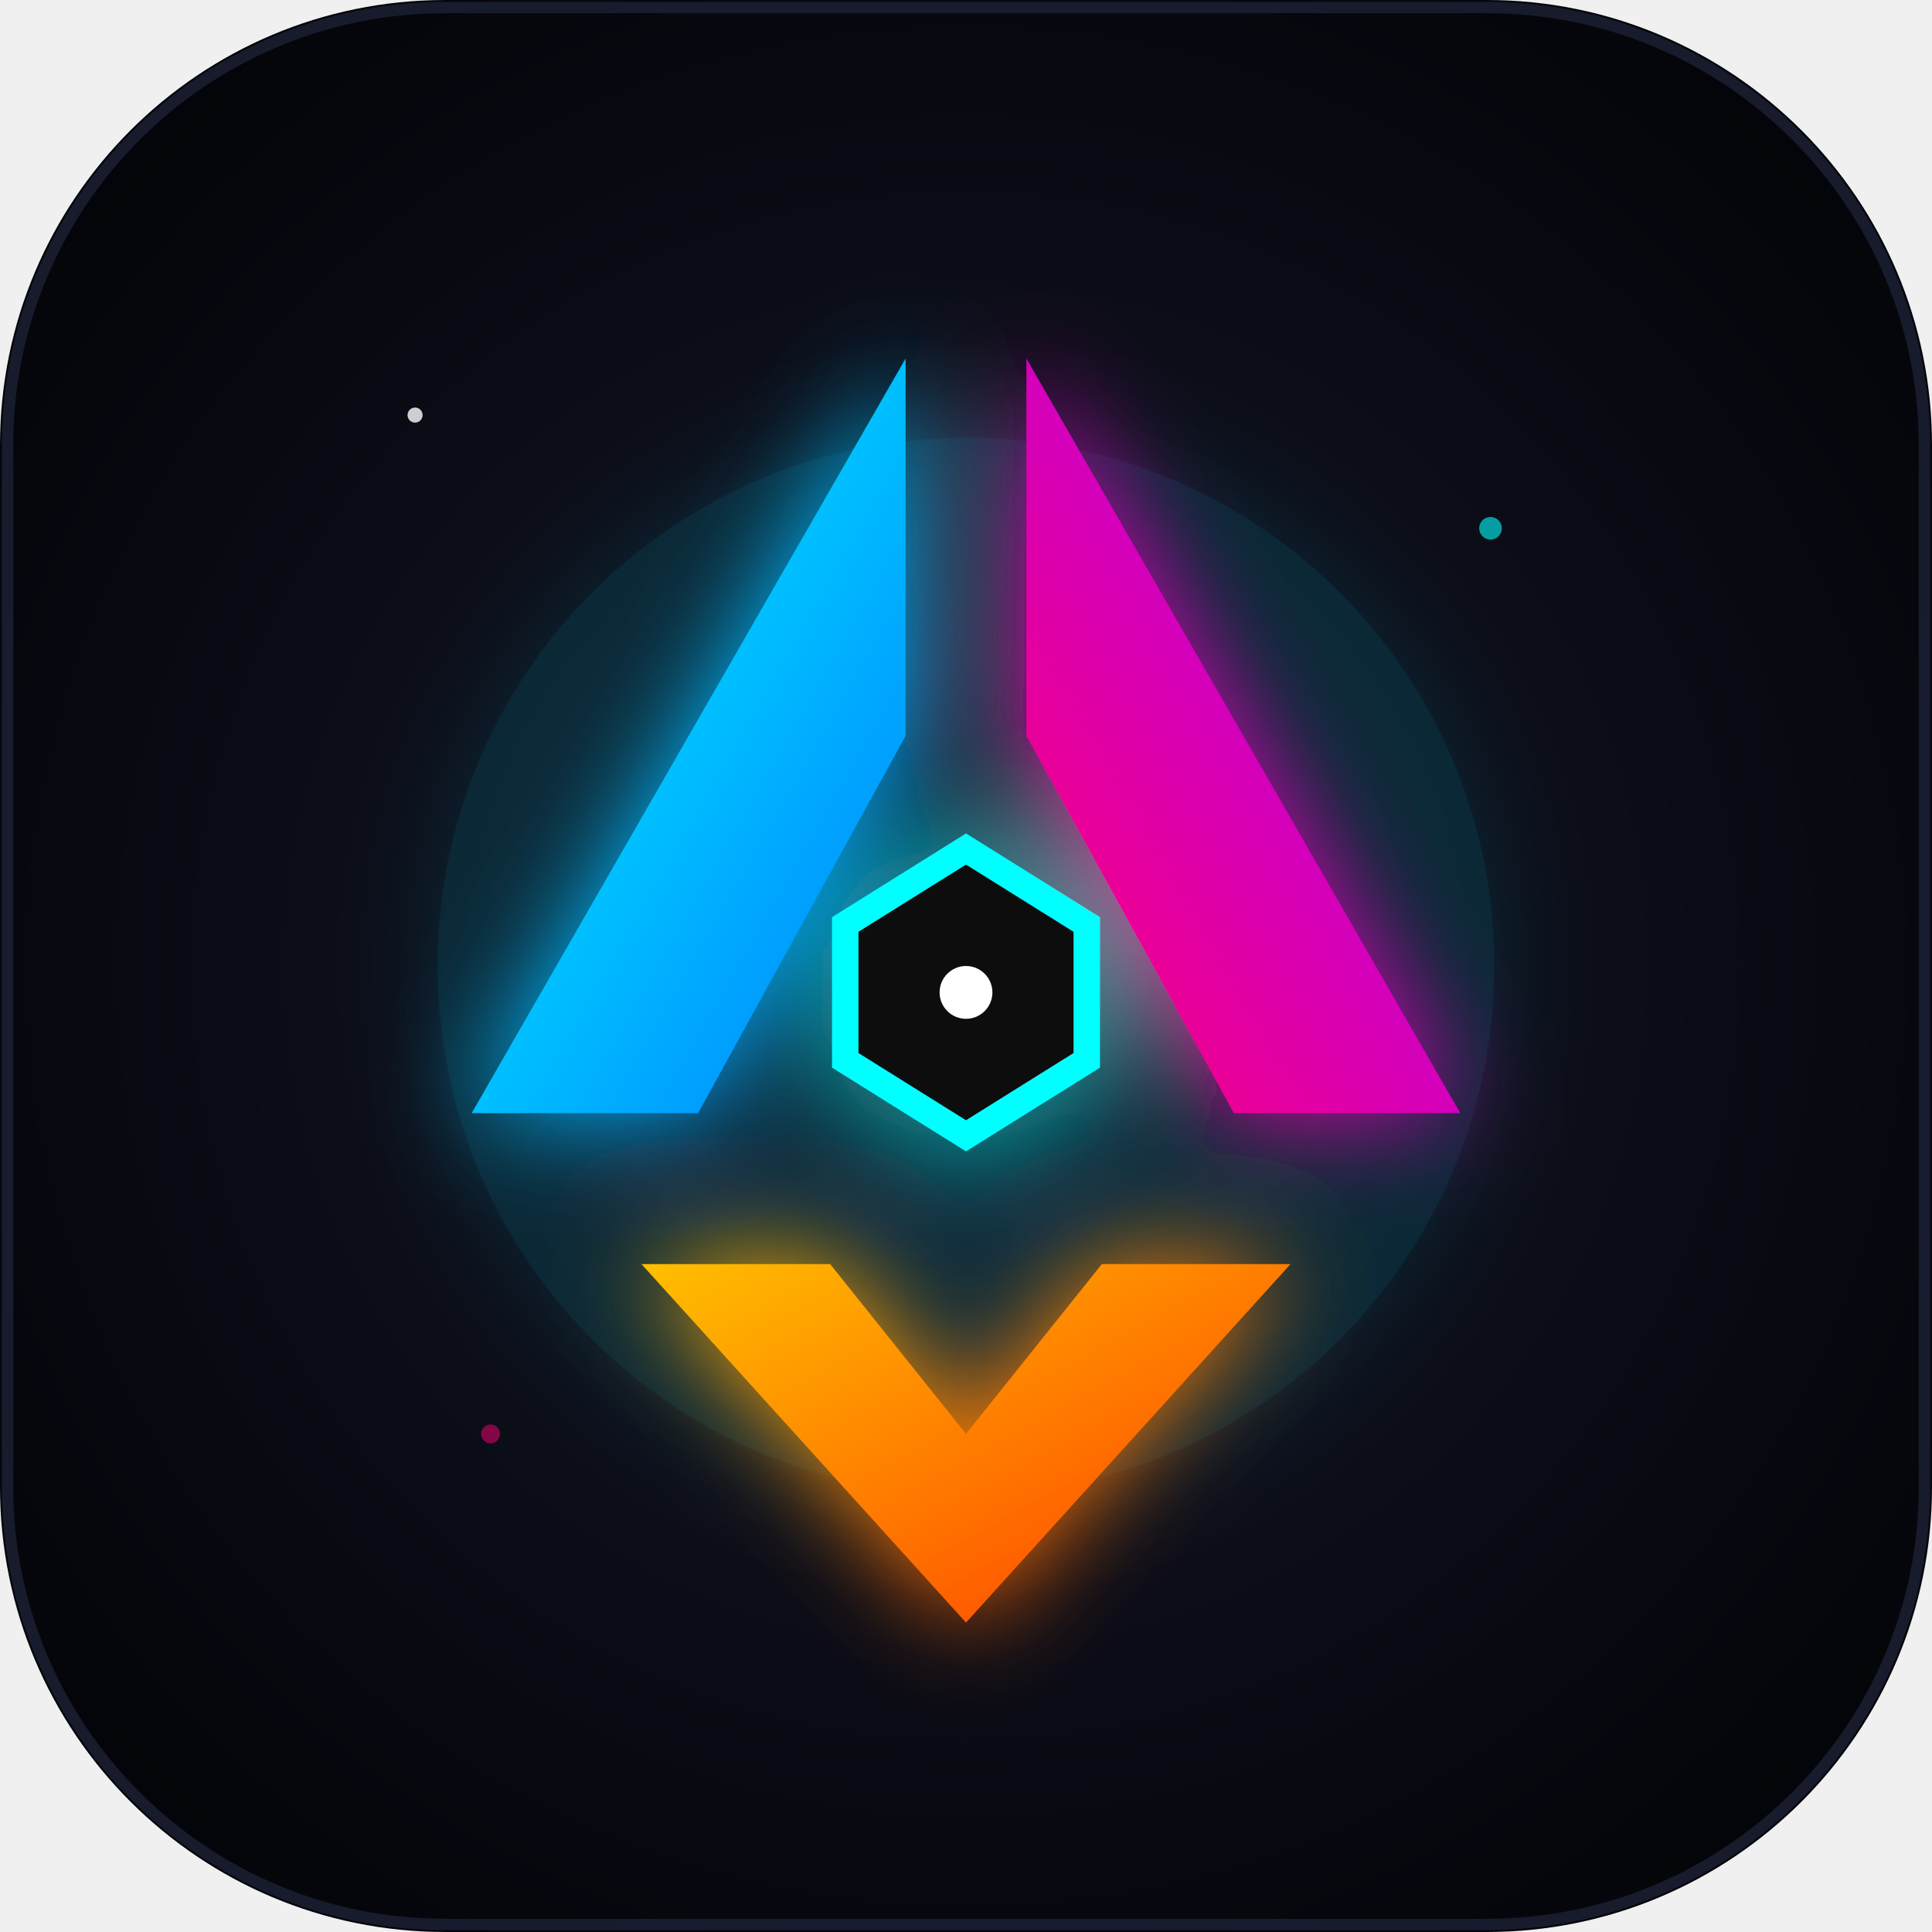
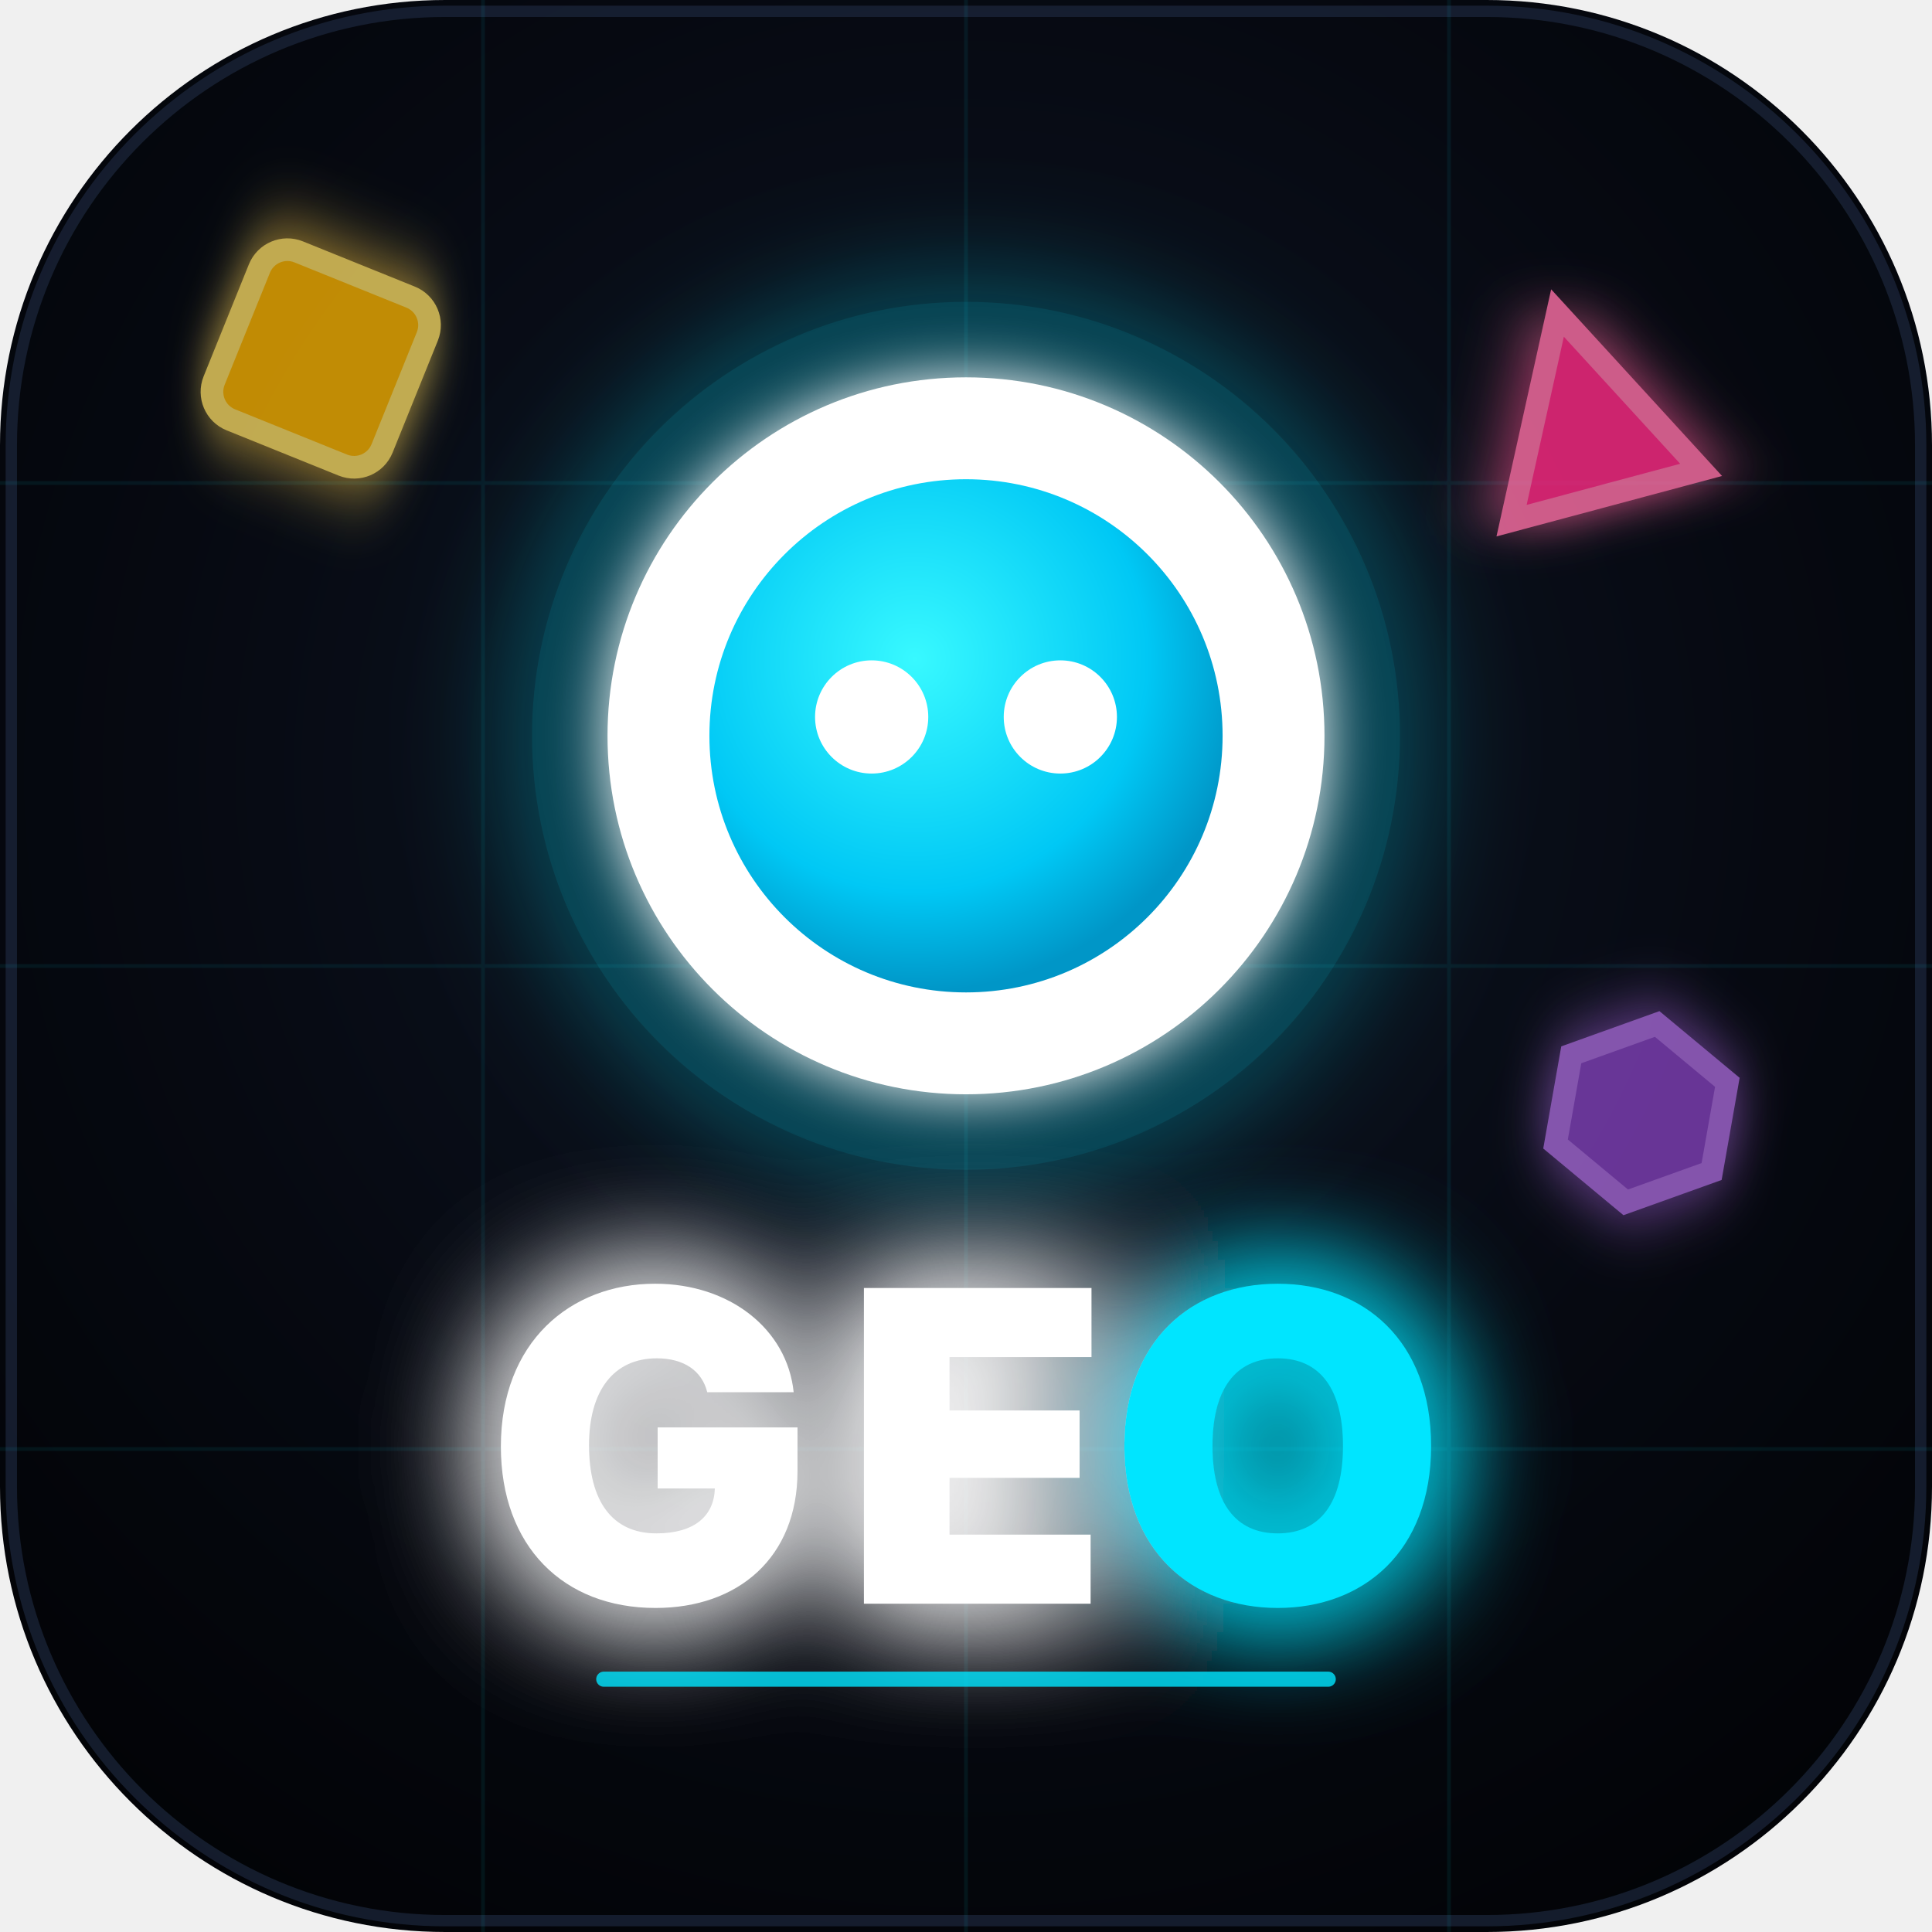
<svg xmlns="http://www.w3.org/2000/svg" viewBox="0 0 512 512" width="100%" height="100%">
  <defs>
-     <radialGradient id="bgGlow" cx="50%" cy="50%" r="65%">
-       <stop offset="0%" stop-color="#141829" />
-       <stop offset="70%" stop-color="#080911" />
-       <stop offset="100%" stop-color="#030407" />
+     <radialGradient id="bgGrad" cx="50%" cy="40%" r="70%">
+       <stop offset="0%" stop-color="#0e1726" />
+       <stop offset="60%" stop-color="#060911" />
+       <stop offset="100%" stop-color="#020306" />
    </radialGradient>
-     <linearGradient id="neonCyan" x1="0%" y1="0%" x2="100%" y2="100%">
-       <stop offset="0%" stop-color="#00ffff" />
-       <stop offset="100%" stop-color="#0080ff" />
-     </linearGradient>
-     <linearGradient id="neonPink" x1="0%" y1="100%" x2="100%" y2="0%">
-       <stop offset="0%" stop-color="#ff0077" />
-       <stop offset="100%" stop-color="#a800ff" />
-     </linearGradient>
-     <linearGradient id="neonAmber" x1="0%" y1="0%" x2="100%" y2="100%">
-       <stop offset="0%" stop-color="#ffbf00" />
-       <stop offset="100%" stop-color="#ff3b00" />
-     </linearGradient>
-     <filter id="coreGlow" x="-20%" y="-20%" width="140%" height="140%">
-       <feGaussianBlur stdDeviation="14" result="blur" />
-       <feComposite in="SourceGraphic" in2="blur" operator="over" />
+     <filter id="neonGlow" x="-50%" y="-50%" width="200%" height="200%">
+       <feGaussianBlur stdDeviation="16" result="coloredBlur" />
+       <feMerge>
+         <feMergeNode in="coloredBlur" />
+         <feMergeNode in="coloredBlur" />
+         <feMergeNode in="SourceGraphic" />
+       </feMerge>
    </filter>
+     <filter id="softGlow" x="-30%" y="-30%" width="160%" height="160%">
+       <feGaussianBlur stdDeviation="8" result="blur" />
+       <feMerge>
+         <feMergeNode in="blur" />
+         <feMergeNode in="SourceGraphic" />
+       </feMerge>
+     </filter>
+     <radialGradient id="charCyan" cx="40%" cy="35%" r="65%">
+       <stop offset="0%" stop-color="#38f9ff" />
+       <stop offset="70%" stop-color="#00c8f5" />
+       <stop offset="100%" stop-color="#0096c7" />
+     </radialGradient>
  </defs>
-   <rect width="512" height="512" rx="118" fill="url(#bgGlow)" />
-   <rect width="508" height="508" x="2" y="2" rx="116" fill="none" stroke="#232942" stroke-width="3" opacity="0.6" />
-   <circle cx="256" cy="256" r="140" fill="#00e5ff" opacity="0.12" filter="url(#coreGlow)" />
-   <g filter="url(#coreGlow)" transform="translate(0, 5)">
-     <path d="M 240 90               L 125 290               L 185 290               L 240 190               L 240 90 Z" fill="url(#neonCyan)" />
-     <path d="M 272 90               L 272 190               L 327 290               L 387 290               Z" fill="url(#neonPink)" />
-     <polygon points="256,220 288,240 288,276 256,296 224,276 224,240" fill="#080911" stroke="#00ffff" stroke-width="7" />
-     <path d="M 170 330               L 256 425               L 342 330               L 292 330               L 256 375               L 220 330 Z" fill="url(#neonAmber)" />
-     <circle cx="256" cy="258" r="7" fill="#ffffff" />
+   <rect width="512" height="512" rx="118" fill="url(#bgGrad)" />
+   <rect width="506" height="506" x="3" y="3" rx="115" fill="none" stroke="#1f2c44" stroke-width="3" opacity="0.6" />
+   <g stroke="#00f2ff" stroke-width="1" opacity="0.07">
+     <line x1="0" y1="128" x2="512" y2="128" />
+     <line x1="0" y1="256" x2="512" y2="256" />
+     <line x1="0" y1="384" x2="512" y2="384" />
+     <line x1="128" y1="0" x2="128" y2="512" />
+     <line x1="256" y1="0" x2="256" y2="512" />
+     <line x1="384" y1="0" x2="384" y2="512" />
  </g>
-   <circle cx="110" cy="110" r="2" fill="#ffffff" opacity="0.8" />
-   <circle cx="395" cy="140" r="3" fill="#00ffff" opacity="0.6" />
-   <circle cx="130" cy="380" r="2.5" fill="#ff0077" opacity="0.5" />
+   <g filter="url(#softGlow)" opacity="0.75" transform="translate(85, 95) rotate(22)">
+     <rect x="-24" y="-24" width="48" height="48" rx="8" fill="#ffb703" stroke="#ffe066" stroke-width="6" />
+   </g>
+   <g filter="url(#softGlow)" opacity="0.8" transform="translate(420, 110) rotate(-15)">
+     <polygon points="0,-28 26,22 -26,22" fill="#ff2a85" stroke="#ff70a6" stroke-width="6" />
+   </g>
+   <g filter="url(#softGlow)" opacity="0.65" transform="translate(435, 295) rotate(10)">
+     <polygon points="0,-24 21,-12 21,12 0,24 -21,12 -21,-12" fill="#9d4edd" stroke="#c77dff" stroke-width="6" />
+   </g>
+   <g transform="translate(256, 195)">
+     <circle cx="0" cy="0" r="115" fill="#00e5ff" opacity="0.25" filter="url(#neonGlow)" />
+     <circle cx="0" cy="0" r="95" fill="#ffffff" filter="url(#softGlow)" />
+     <circle cx="0" cy="0" r="68" fill="url(#charCyan)" />
+     <circle cx="-25" cy="-5" r="15" fill="#ffffff" />
+     <circle cx="25" cy="-5" r="15" fill="#ffffff" />
+   </g>
+   <g filter="url(#neonGlow)">
+     <text x="256" y="425" font-family="'Impact', 'Arial Black', -apple-system, sans-serif" font-size="115" font-weight="900" letter-spacing="8" text-anchor="middle" fill="#ffffff">
+       GE<tspan fill="#00e5ff">O</tspan>
+     </text>
+   </g>
+   <line x1="160" y1="445" x2="352" y2="445" stroke="#00e5ff" stroke-width="4" stroke-linecap="round" opacity="0.8" />
</svg>
